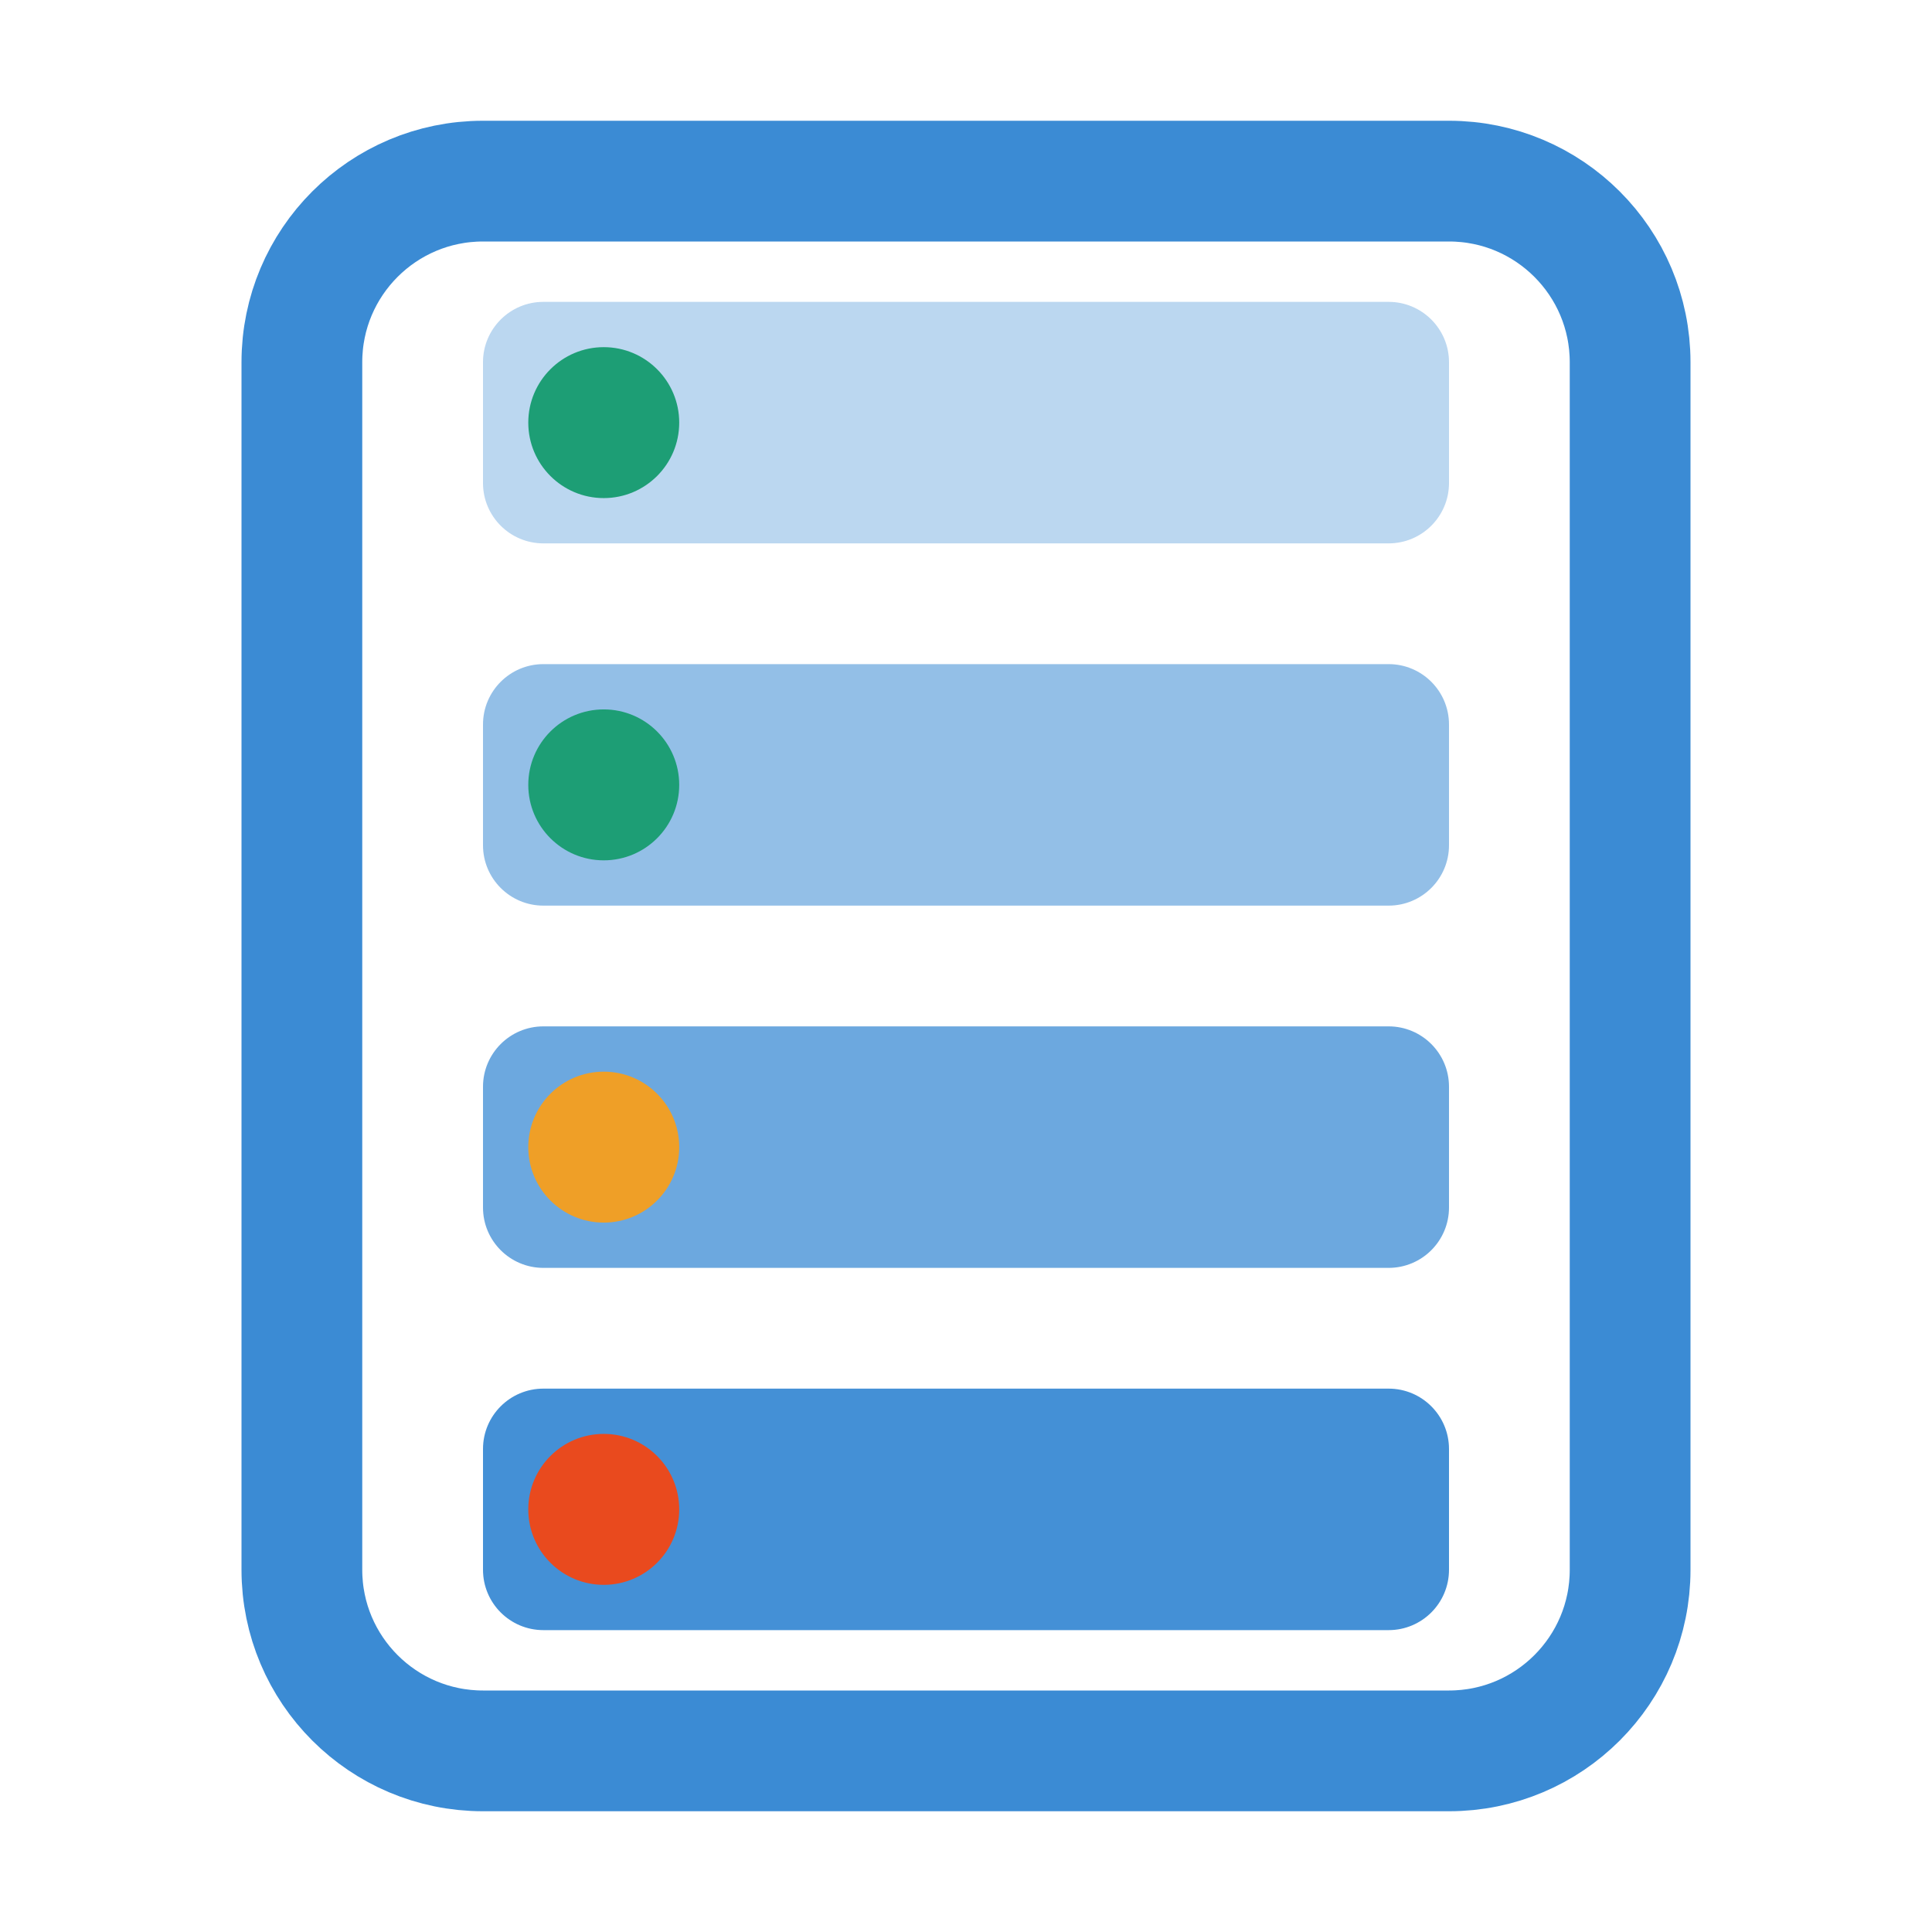
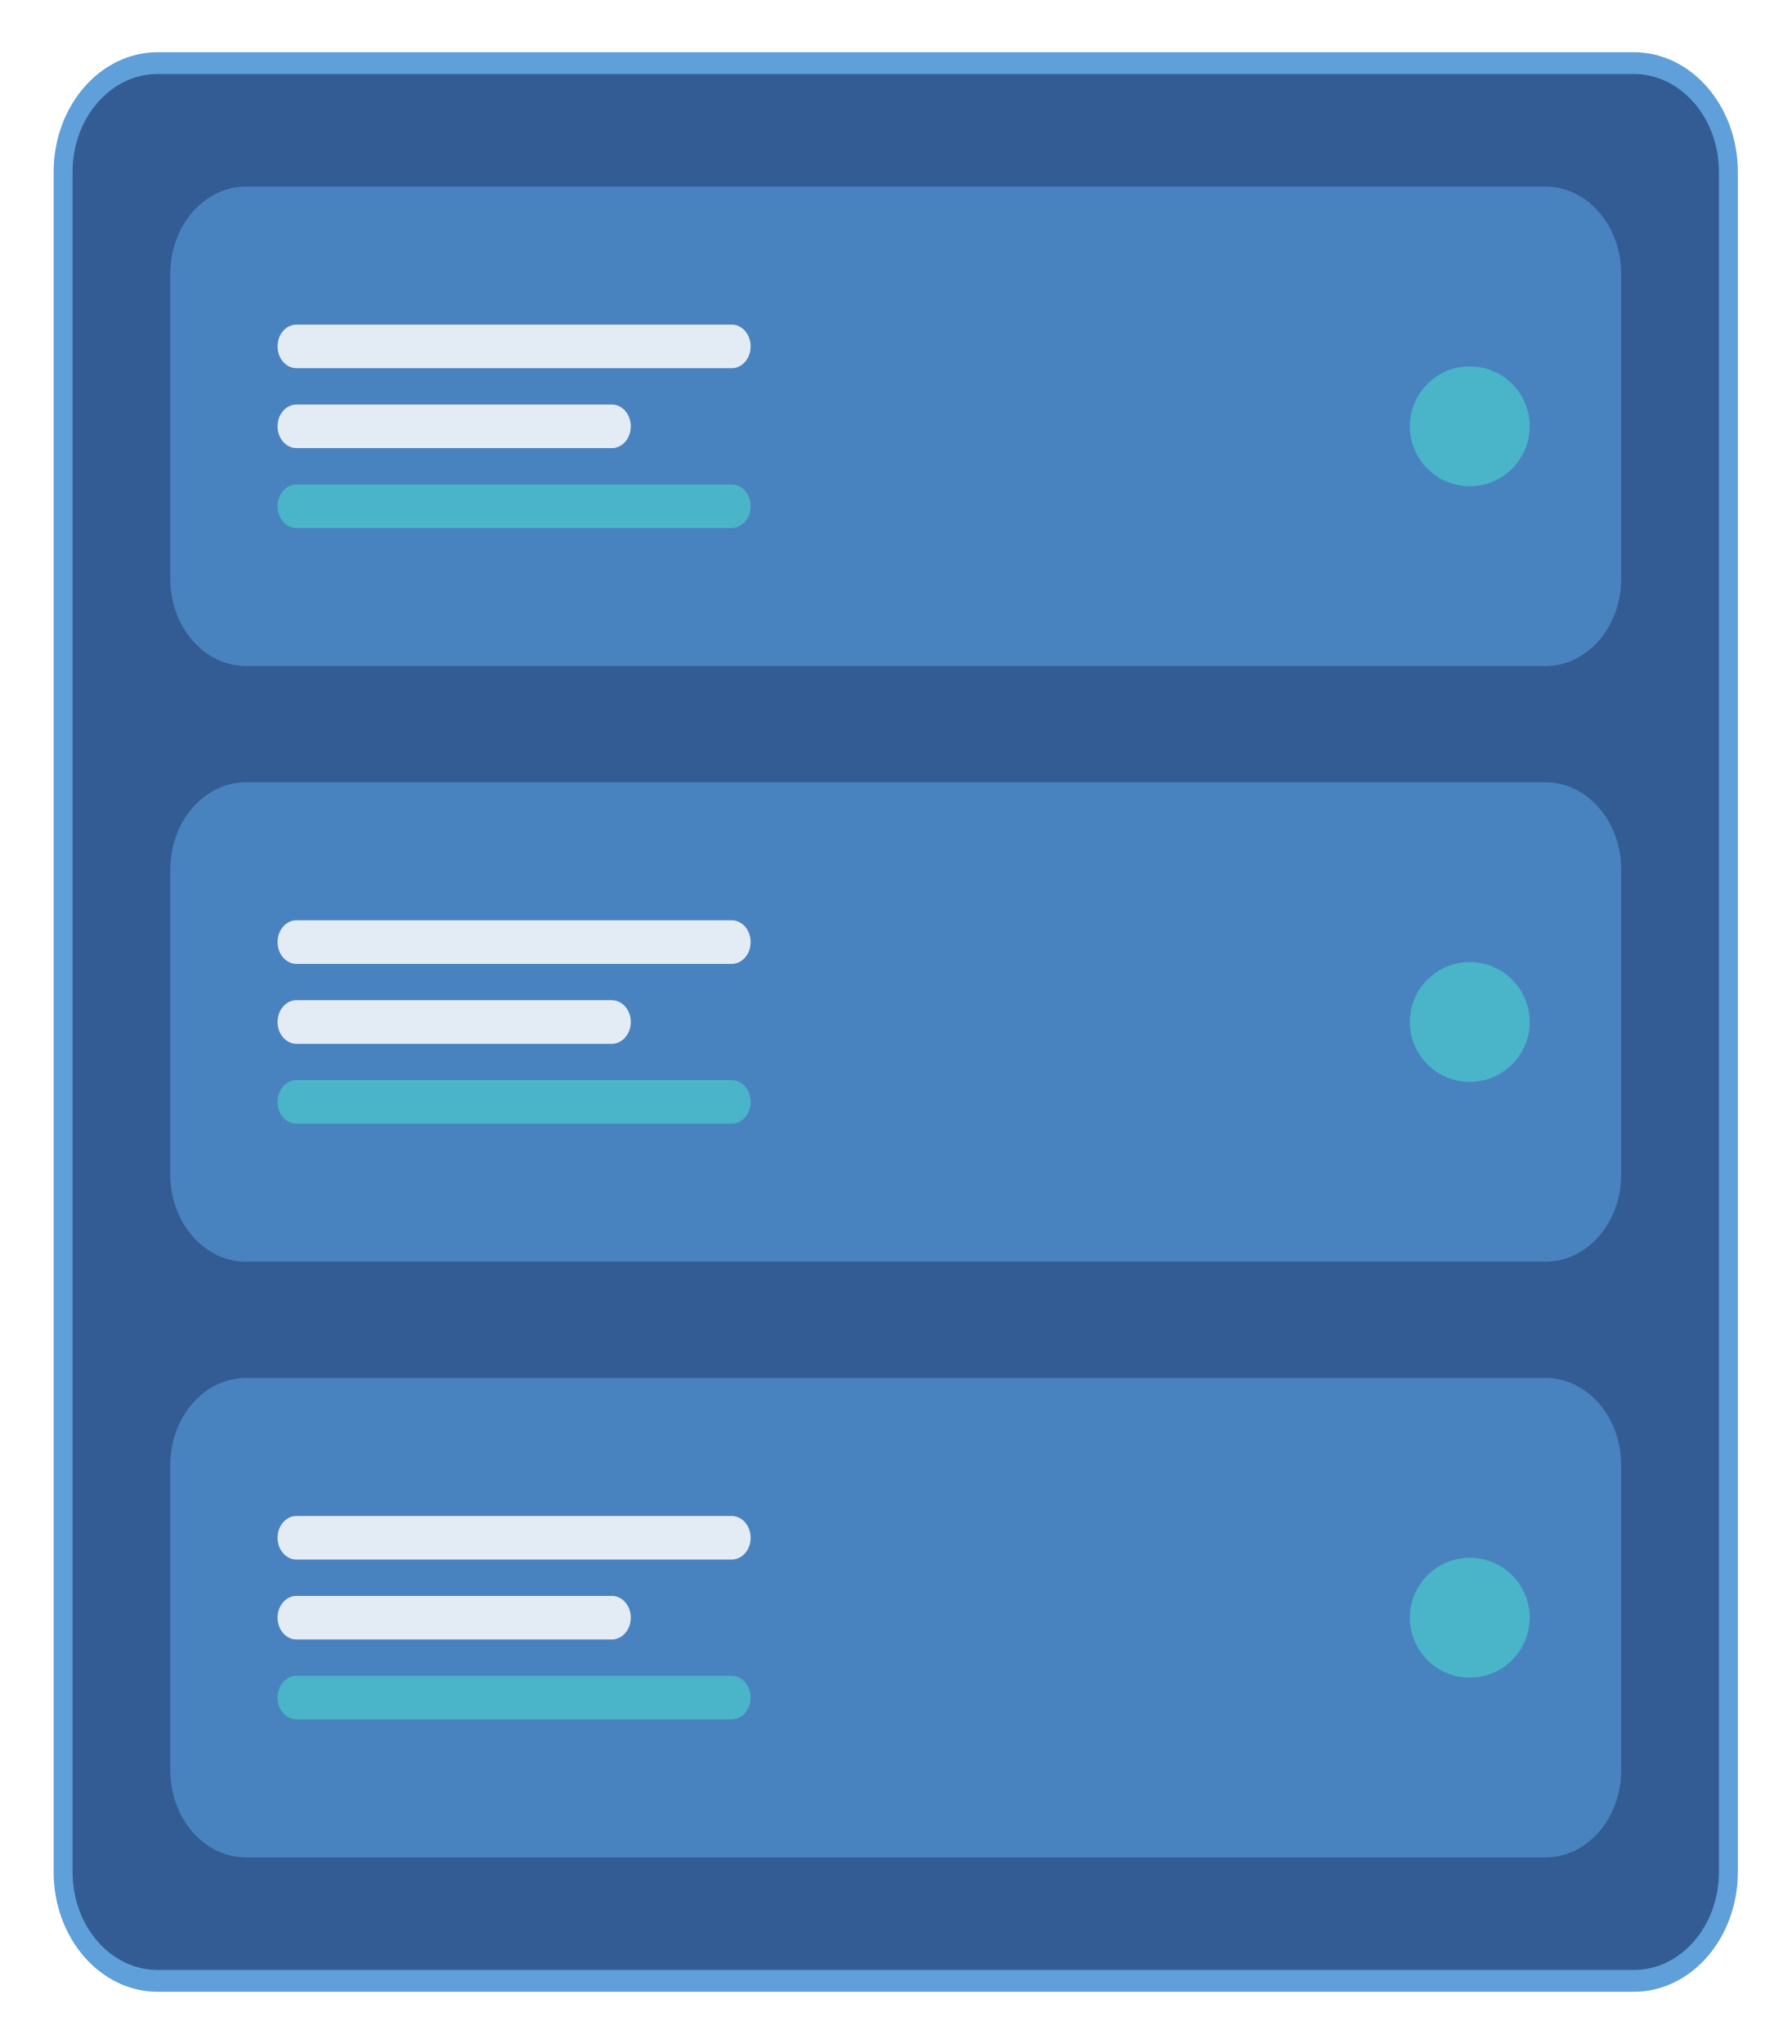
- <svg xmlns="http://www.w3.org/2000/svg" viewBox="0 0 64 64" shape-rendering="geometricPrecision">
-   <rect x="10" y="6" width="44" height="52" rx="6" fill="none" stroke="#3B8BD4" stroke-width="4" />
-   <rect x="16" y="10" width="32" height="8" rx="2" fill="#3B8BD4" opacity="0.35" />
-   <rect x="16" y="22" width="32" height="8" rx="2" fill="#3B8BD4" opacity="0.55" />
-   <rect x="16" y="34" width="32" height="8" rx="2" fill="#3B8BD4" opacity="0.75" />
-   <rect x="16" y="46" width="32" height="8" rx="2" fill="#3B8BD4" opacity="0.95" />
-   <circle cx="20" cy="14" r="2.5" fill="#1D9E75" />
-   <circle cx="20" cy="26" r="2.5" fill="#1D9E75" />
-   <circle cx="20" cy="38" r="2.5" fill="#EF9F27" />
-   <circle cx="20" cy="50" r="2.5" fill="#e94a1e" />
+ <svg xmlns="http://www.w3.org/2000/svg" viewBox="228 188 568 648" role="img" aria-label="TrueNAS Dashboard — Rack">
+   <style>
+   .ld { transform-box: fill-box; transform-origin: left center;
+         animation-name: load; animation-timing-function: ease-in-out;
+         animation-iteration-count: infinite; animation-direction: alternate; }
+   .led { transform-box: fill-box; transform-origin: center;
+          animation: blink 2.2s ease-out infinite; }
+   .l0 { animation-duration: 2.60s; animation-delay: -0.0s; }
+   .n0 { animation-delay: 0.00s; }
+   .l1 { animation-duration: 3.15s; animation-delay: -0.7s; }
+   .n1 { animation-delay: 0.34s; }
+   .l2 { animation-duration: 3.70s; animation-delay: -1.4s; }
+   .n2 { animation-delay: 0.68s; }
+   @keyframes load  { from { transform: scaleX(.22); } to { transform: scaleX(1); } }
+   @keyframes blink { 0%,55% { opacity:.35; transform: scale(.85); }
+                       68% { opacity:1; transform: scale(1.1); }
+                       100% { opacity:.35; transform: scale(.85); } }
+   @media (prefers-reduced-motion: reduce) { .ld, .led { animation: none; } }
+ </style>
+   <g transform="translate(0, 512) scale(1, 1.1515) translate(0, -512)">
+     <rect x="248" y="248" width="528" height="528" rx="30" fill="#335C95" stroke="#5FA0DA" stroke-width="6" />
+     <rect x="282" y="282" width="460" height="132" rx="24" fill="#4883BF" />
+     <rect x="316" y="320" width="150" height="12" rx="6" fill="#FEFEFE" opacity=".85" />
+     <rect x="316" y="342" width="112" height="12" rx="6" fill="#FEFEFE" opacity=".85" />
+     <rect class="ld l0" x="316" y="364" width="150" height="12" rx="6" fill="#4AB4C8" />
+     <rect x="282" y="446" width="460" height="132" rx="24" fill="#4883BF" />
+     <rect x="316" y="484" width="150" height="12" rx="6" fill="#FEFEFE" opacity=".85" />
+     <rect x="316" y="506" width="112" height="12" rx="6" fill="#FEFEFE" opacity=".85" />
+     <rect class="ld l1" x="316" y="528" width="150" height="12" rx="6" fill="#4AB4C8" />
+     <rect x="282" y="610" width="460" height="132" rx="24" fill="#4883BF" />
+     <rect x="316" y="648" width="150" height="12" rx="6" fill="#FEFEFE" opacity=".85" />
+     <rect x="316" y="670" width="112" height="12" rx="6" fill="#FEFEFE" opacity=".85" />
+     <rect class="ld l2" x="316" y="692" width="150" height="12" rx="6" fill="#4AB4C8" />
+   </g>
+   <circle class="led n0" cx="694" cy="323.15" r="19" fill="#4AB4C8" />
+   <circle class="led n1" cx="694" cy="512" r="19" fill="#4AB4C8" />
+   <circle class="led n2" cx="694" cy="700.85" r="19" fill="#4AB4C8" />
</svg>
